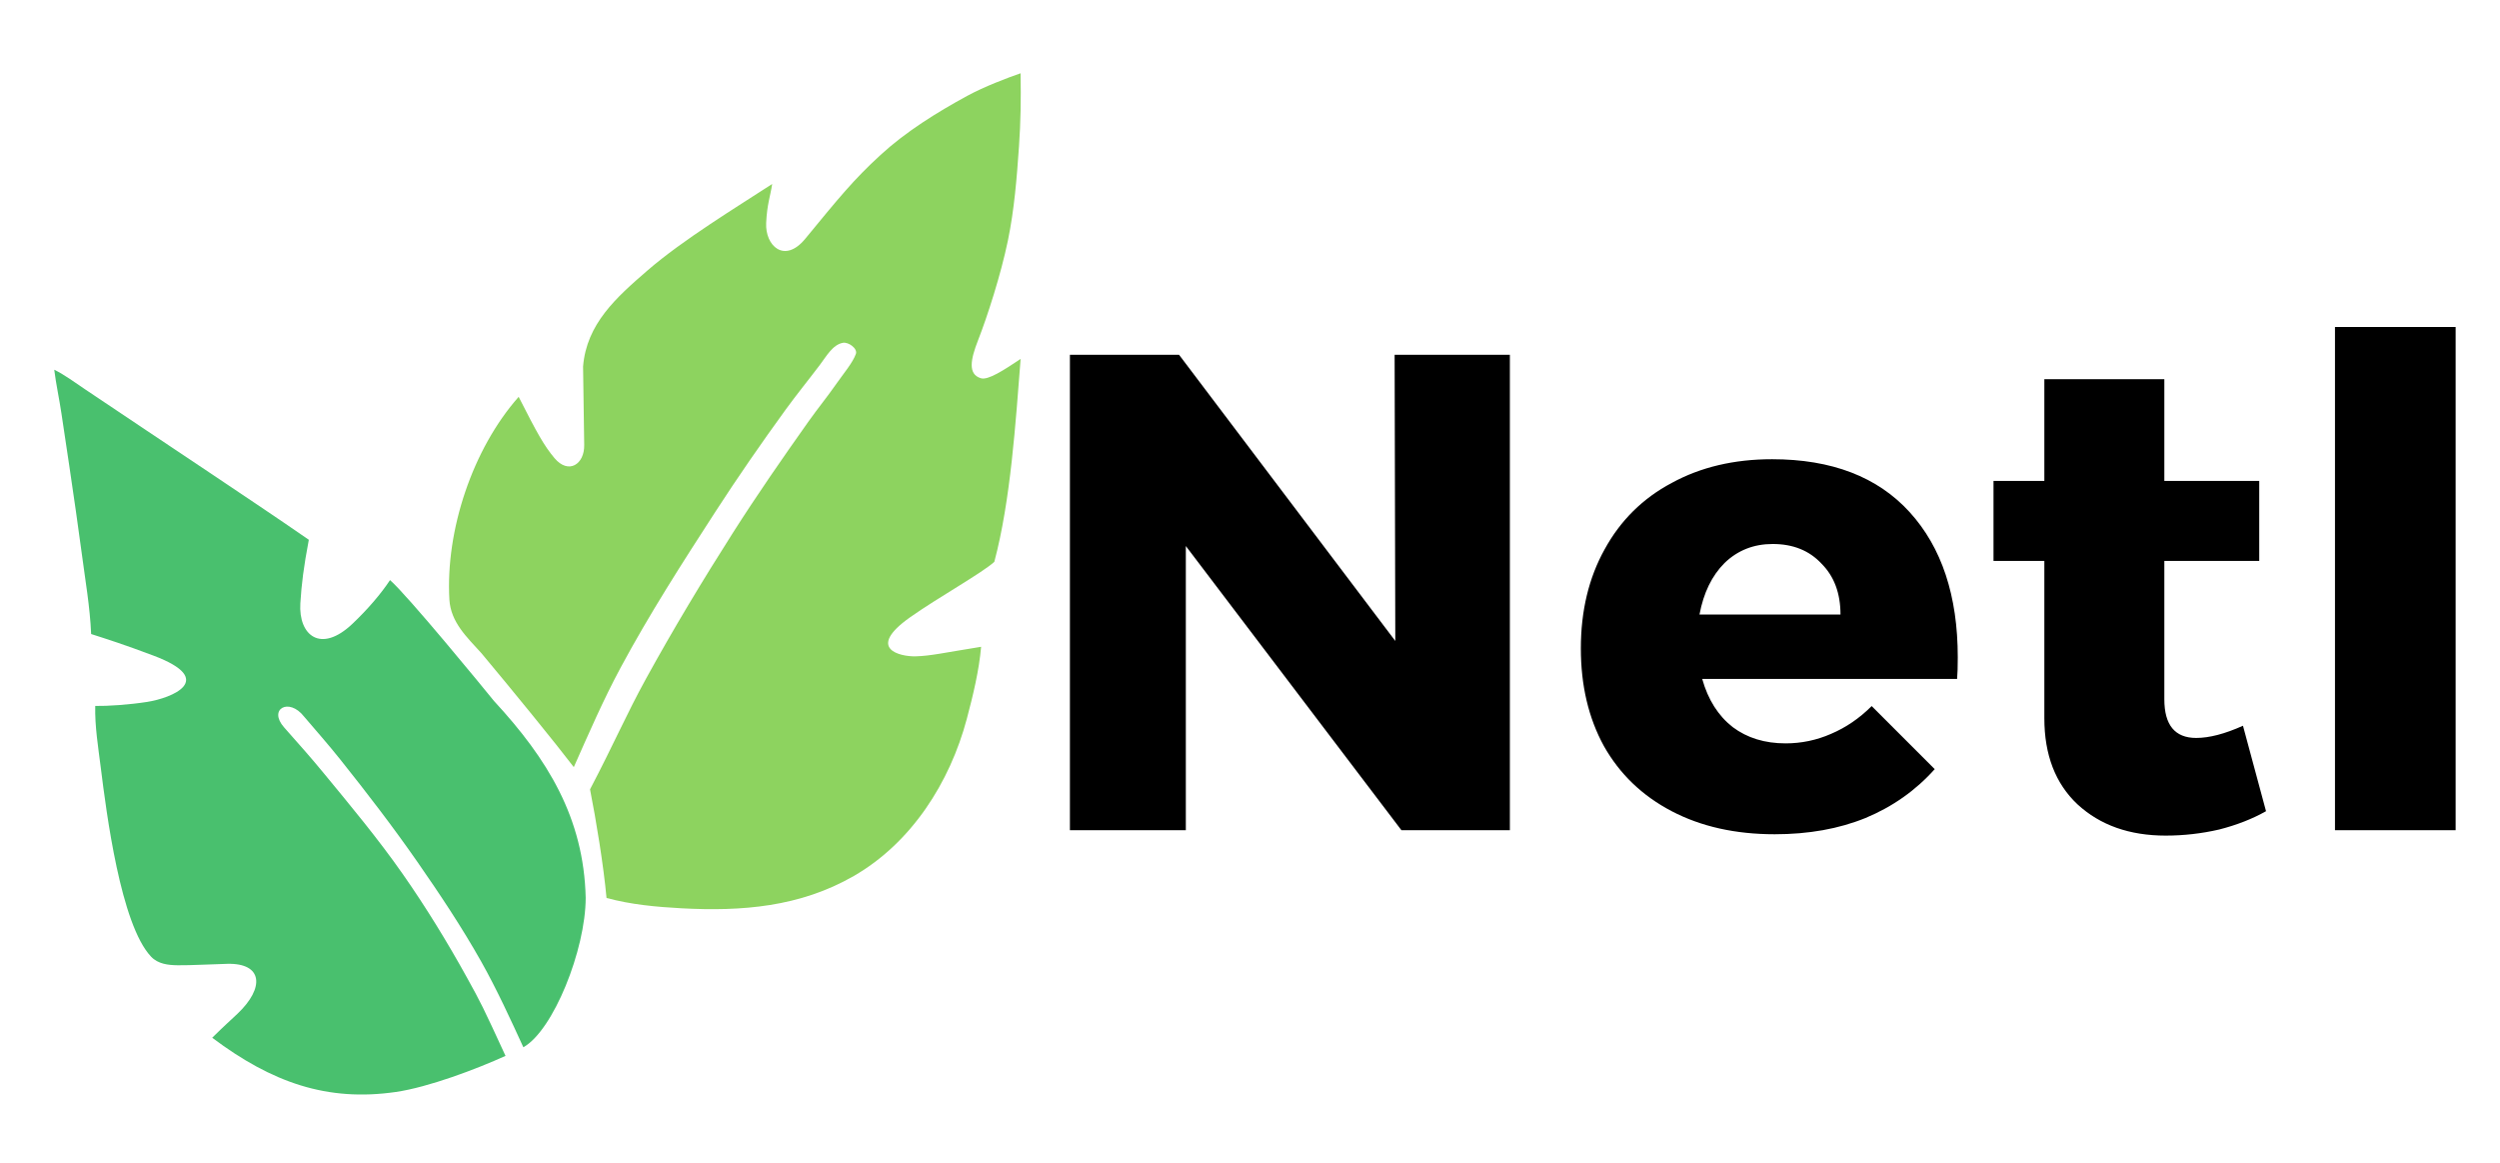
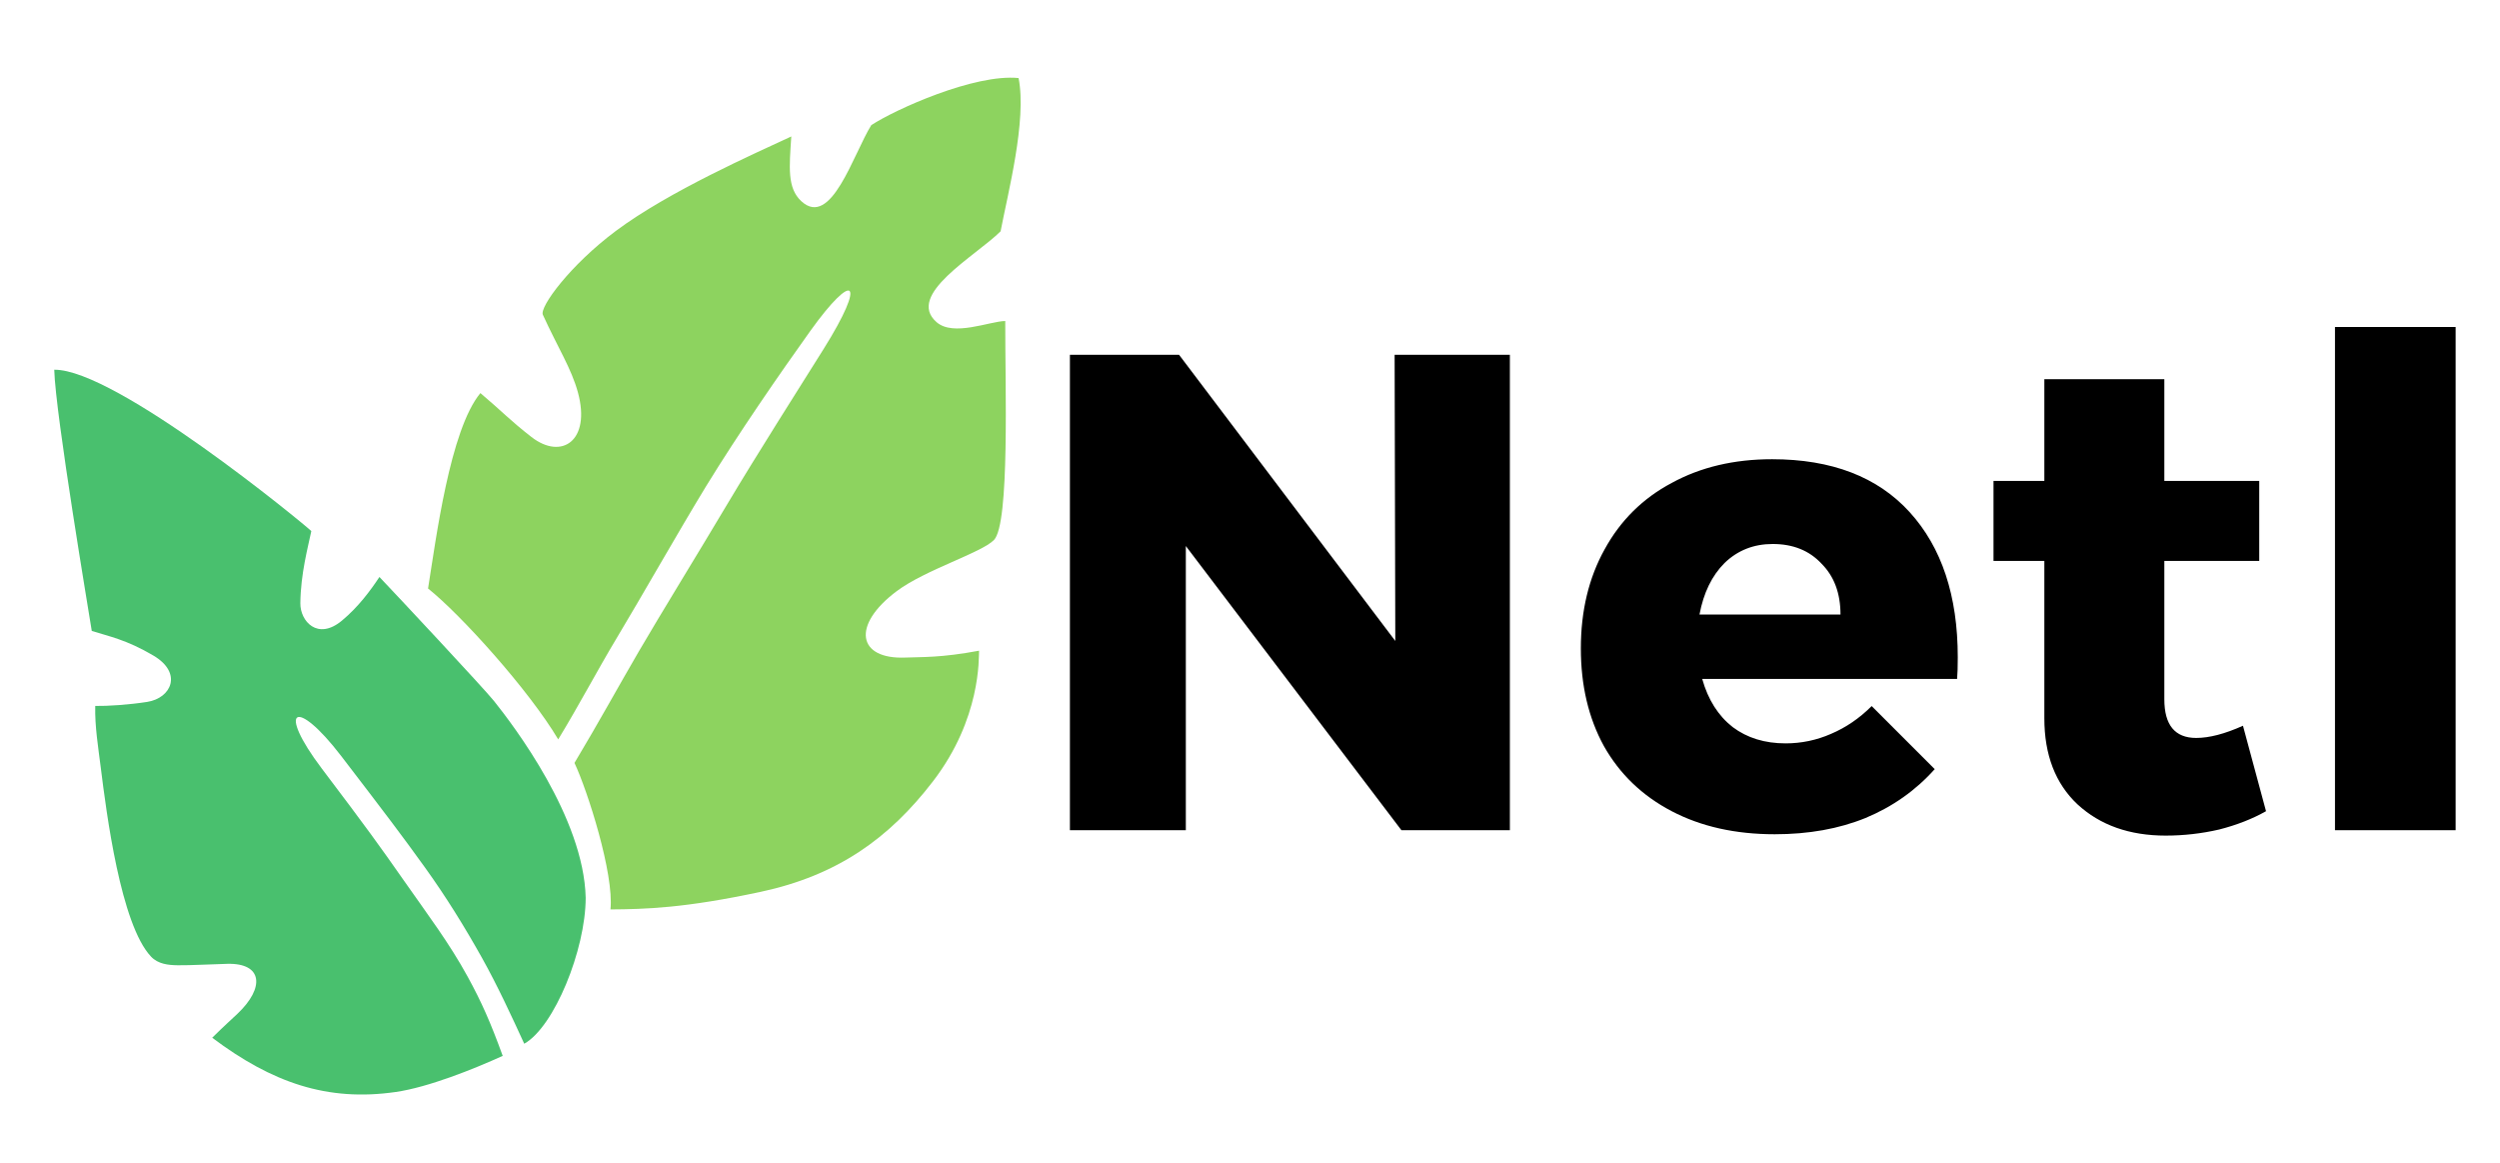
<svg xmlns="http://www.w3.org/2000/svg" width="1101" height="512" version="1.1" id="svg6">
  <defs id="defs6" />
-   <g id="layer1">
+   <g id="layer1" style="display:inline">
    <path d="M 614.439,156.245 H 665.212 V 365.611 H 617.425 L 522.449,240.469 V 365.611 H 471.377 V 156.245 h 48.085 l 95.275,126.037 z m 166.273,45.995 q 39.424,0 60.629,23.296 21.205,23.296 21.205,63.915 0,6.272 -0.299,9.557 H 749.949 q 3.883,13.739 13.44,21.205 9.557,7.168 23.296,7.168 10.453,0 20.011,-4.181 9.856,-4.181 17.92,-12.245 l 27.776,27.776 q -12.544,14.037 -30.464,21.504 -17.621,7.168 -40.021,7.168 -25.984,0 -45.397,-10.155 -19.413,-10.155 -29.867,-28.672 -10.155,-18.517 -10.155,-43.008 0,-24.789 10.453,-43.605 10.453,-19.115 29.568,-29.269 19.115,-10.453 44.203,-10.453 z m 30.165,68.395 q 0,-14.037 -8.363,-22.4 -8.064,-8.661 -21.504,-8.661 -12.544,0 -21.205,8.363 -8.363,8.363 -11.051,22.699 z m 187.479,86.613 q -8.96,5.077 -20.608,8.064 -11.648,2.688 -23.595,2.688 -23.893,0 -38.827,-13.739 -14.635,-13.739 -14.635,-37.931 v -69.291 h -22.4 v -35.243 h 22.4 v -44.8 h 52.864 v 44.8 h 41.813 v 35.243 h -41.813 v 60.928 q 0,17.024 14.037,17.024 8.661,0 20.608,-5.376 z m 30.38,-213.248 h 53.163 v 221.611 h -53.163 z" id="text1" style="font-weight:bold;font-size:298.667px;line-height:0;font-family:Gontserrat;-inkscape-font-specification:'Gontserrat Bold';letter-spacing:3.5px" aria-label="Netl" />
  </g>
-   <g id="layer2">
-     <path fill="#68d675" d="m 23.9,162.832 c 4.676,2.275 9.191,5.686 13.528,8.587 18.233,12.313 36.603,24.422 54.858,36.701 14.617,9.832 29.305,19.577 43.776,29.605 -2.291,12.047 -3.216,19.513 -3.737,27.965 -0.87,14.096 8.966,22.306 22.953,9.031 6.823,-6.475 12.547,-13.19 16.557,-19.24 7.65,6.623 41.075,47.366 45.803,53.227 23.503,25.422 39.595,51.419 40.403,86.698 -0.035,22.881 -14.305,58.478 -27.466,65.804 -5.339,-11.646 -11.701,-25.556 -18.596,-37.782 -8.523,-15.113 -18.167,-29.589 -28.073,-43.833 -10.749,-15.456 -22.247,-30.392 -33.987,-45.109 -5.151,-6.456 -10.691,-12.743 -15.982,-18.934 -6.638,-8.5 -15.914,-3.285 -8.772,4.782 7.174,8.103 11.58,13.038 17.125,19.764 12.102,14.68 24.315,29.323 35.215,44.916 10.211,14.607 19.581,29.886 28.185,45.436 6.217,11.238 6.977,12.732 17.032,34.56 -12.829,5.825 -33.982,13.818 -48.329,15.894 -30.191,4.37 -54.546,-4.1 -80.895,-23.886 6.021,-5.928 7.263,-6.892 11.183,-10.614 12.034,-11.427 11.098,-22.305 -4.486,-21.934 -7.484,0.178 -16.064,0.697 -21.877,0.632 -4.231,-0.048 -8.687,-0.545 -11.753,-3.784 -13.406,-14.16 -19.676,-63.321 -22.166,-83.249 -1.123,-8.99 -2.641,-18.091 -2.443,-27.169 5.416,0.091 14.738,-0.509 22.869,-1.774 10.714,-1.667 31.106,-9.731 2.794,-20.393 -13.12,-4.941 -20.089,-7.13 -27.464,-9.506 -0.504,-12.02 -2.618,-23.885 -4.177,-35.796 -2.68,-20.468 -8.898,-61.286 -8.898,-61.286 -0.953,-6.456 -2.37,-12.837 -3.179,-19.312 z" id="path2" style="fill:#49c06e;fill-opacity:1" />
-   </g>
-   <g id="layer3">
-     <path fill="#68d675" d="m 256.887,161.412 c 1.528,-18.822 14.693,-30.438 28.354,-42.273 15.675,-13.579 39.503,-28.03 54.96,-38.097 -0.803,5.416 -2.252,8.803 -2.648,17.139 -0.481,10.127 8.093,18.062 17.189,7.01 14.797,-17.978 21.217,-25.961 33.201,-36.942 11.249,-10.307 24.64,-18.631 38.15,-26 7.483,-4.081 17.727,-7.958 23.549,-9.968 0.209,11.409 0.049,21.461 -0.695,32.156 -0.968,13.907 -2.068,27.884 -4.895,41.536 -3.1,14.968 -9.032,33.384 -13.162,43.928 -3.323,8.484 -4.503,14.904 1.23,16.672 3.231,0.997 10.169,-3.603 17.548,-8.496 -2.183,27.658 -4.399,62.464 -11.602,89.37 -5.628,5.064 -24.719,15.664 -37.055,24.375 -19.773,13.963 -4.366,17.398 2.359,17.227 6.676,-0.17 12.643,-1.601 28.888,-4.201 -0.899,10.447 -3.611,21.609 -6.309,31.752 -7.447,27.989 -24.395,54.587 -49.815,69.204 -23.668,13.608 -49.247,15.647 -75.928,14.204 -11.127,-0.602 -22.192,-1.621 -32.985,-4.544 -1.316,-14.422 -4.634,-34.518 -7.269,-47.833 10.494,-19.981 15.912,-32.825 24.701,-48.797 12.024,-21.853 24.91,-43.24 38.309,-64.278 10.602,-16.646 21.858,-32.875 33.273,-48.974 3.98,-5.613 8.343,-10.948 12.273,-16.596 2.983,-4.287 7.174,-9.207 8.573,-13.115 0.844,-2.359 -3.24,-5.335 -5.706,-4.893 -4.517,0.811 -7.257,5.886 -10.205,9.787 -4.982,6.593 -10.21,13.002 -15.065,19.689 -10.689,14.724 -21.058,29.691 -30.946,44.964 -14.549,22.471 -29.055,45.038 -41.73,68.617 -7.642,14.216 -13.881,28.622 -20.626,43.806 -8.147,-10.679 -26.81,-33.552 -40.679,-50.144 -6.456,-7.132 -13.516,-13.626 -14.137,-23.63 -1.738,-30.498 10.206,-66.349 30.525,-89.297 8.08,15.886 11.098,21.409 15.783,26.985 6.192,7.363 13.28,2.712 13.093,-5.856" id="path1" style="fill:#8dd35f" />
+   <g id="g1" style="display:inline">
+     <g id="layer2">
+       <path fill="#68d675" d="m 23.9,162.832 c 26.984,-0.321 109.236,67.27 113.261,71.049 -1.467,7.104 -4.701,18.763 -4.836,31.809 -0.081,7.863 7.593,16.539 18.285,7.658 7.236,-6.01 12.547,-13.19 16.557,-19.24 7.375,7.722 45.743,48.739 50.471,54.6 8.675,10.868 39.595,51.419 40.403,86.698 -0.035,22.881 -13.917,56.924 -27.077,64.251 -5.339,-11.646 -11.743,-25.532 -18.596,-37.782 -7.642,-13.66 -15.912,-27.009 -25.053,-39.714 -10.281,-14.292 -16.981,-23.107 -37.008,-49.228 -20.027,-26.121 -28.64,-21.043 -8.476,5.612 20.164,26.655 25.4,33.947 36.086,49.215 10.686,15.268 19.952,27.46 28.09,42.302 6.126,11.172 10.084,20.111 15.478,34.948 -12.829,5.825 -32.746,13.818 -47.093,15.894 -30.191,4.37 -54.546,-4.1 -80.895,-23.886 6.021,-5.928 7.263,-6.892 11.183,-10.614 12.034,-11.427 11.098,-22.305 -4.486,-21.934 -7.484,0.178 -16.064,0.697 -21.877,0.632 -4.231,-0.048 -8.687,-0.545 -11.753,-3.784 -13.406,-14.16 -19.676,-63.321 -22.166,-83.249 -1.123,-8.99 -2.641,-18.091 -2.443,-27.169 5.416,0.091 14.738,-0.509 22.869,-1.774 10.714,-1.667 15.728,-12.752 2.794,-20.393 C 55.547,281.602 47.804,280.229 40.429,277.853 39.436,271.398 24.402,182.45 23.9,162.832 Z" id="path2" style="fill:#49c06e;fill-opacity:1" />
+     </g>
+     <g id="layer3">
+       <path fill="#68d675" d="m 348.629,60.101 c -0.876,13.416 -1.901,22.714 4.439,28.537 13.138,12.066 22.865,-20.763 30.795,-33.524 10.527,-6.896 45.493,-22.696 64.903,-20.732 3.693,18.683 -4.796,50.974 -7.926,67.492 -11.164,11.042 -41.996,27.966 -28.213,40.004 7.416,6.478 23.292,-0.369 30.26,-0.505 -0.08,27.928 2.081,89.246 -4.985,96.454 -5.514,5.624 -30.216,13.085 -42.797,22.495 -20.165,15.082 -17.272,30.16 3.847,29.266 6.941,-0.294 15.586,0.145 32.406,-3.021 -0.183,3.128 0.941,29.821 -20.295,57.509 -19.449,25.358 -42.334,41.481 -75.856,48.675 -33.522,7.194 -50.877,7.652 -66.249,7.758 1.617,-15.708 -10.089,-52.248 -15.856,-64.519 10.864,-18.143 19.058,-33.158 28.369,-49.142 9.311,-15.984 26.753,-44.282 38.953,-64.815 12.199,-20.533 33.289,-53.729 42.389,-68.254 19.308,-30.82 13.329,-34.752 -5.834,-7.991 -13.244,18.496 -31.624,45.071 -46.009,68.541 -12.17,19.972 -28.392,48.613 -39.316,66.768 -8.236,13.689 -16.566,29.523 -25.718,44.53 -13.058,-21.925 -42.974,-54.986 -57.345,-66.447 3.479,-21.642 9.621,-69.864 23.063,-86.062 9.311,7.84 12.952,11.921 22.477,19.324 13.318,10.35 26.262,1.657 20.503,-19.565 -2.871,-10.579 -8.885,-19.816 -15.465,-34.263 -1.525,-3.348 11.843,-21.725 32.17,-36.912 23.424,-17.5 61.9,-34.417 77.29,-41.601 z" id="path1" style="fill:#8dd35f;stroke-width:1.04" />
+     </g>
  </g>
</svg>
